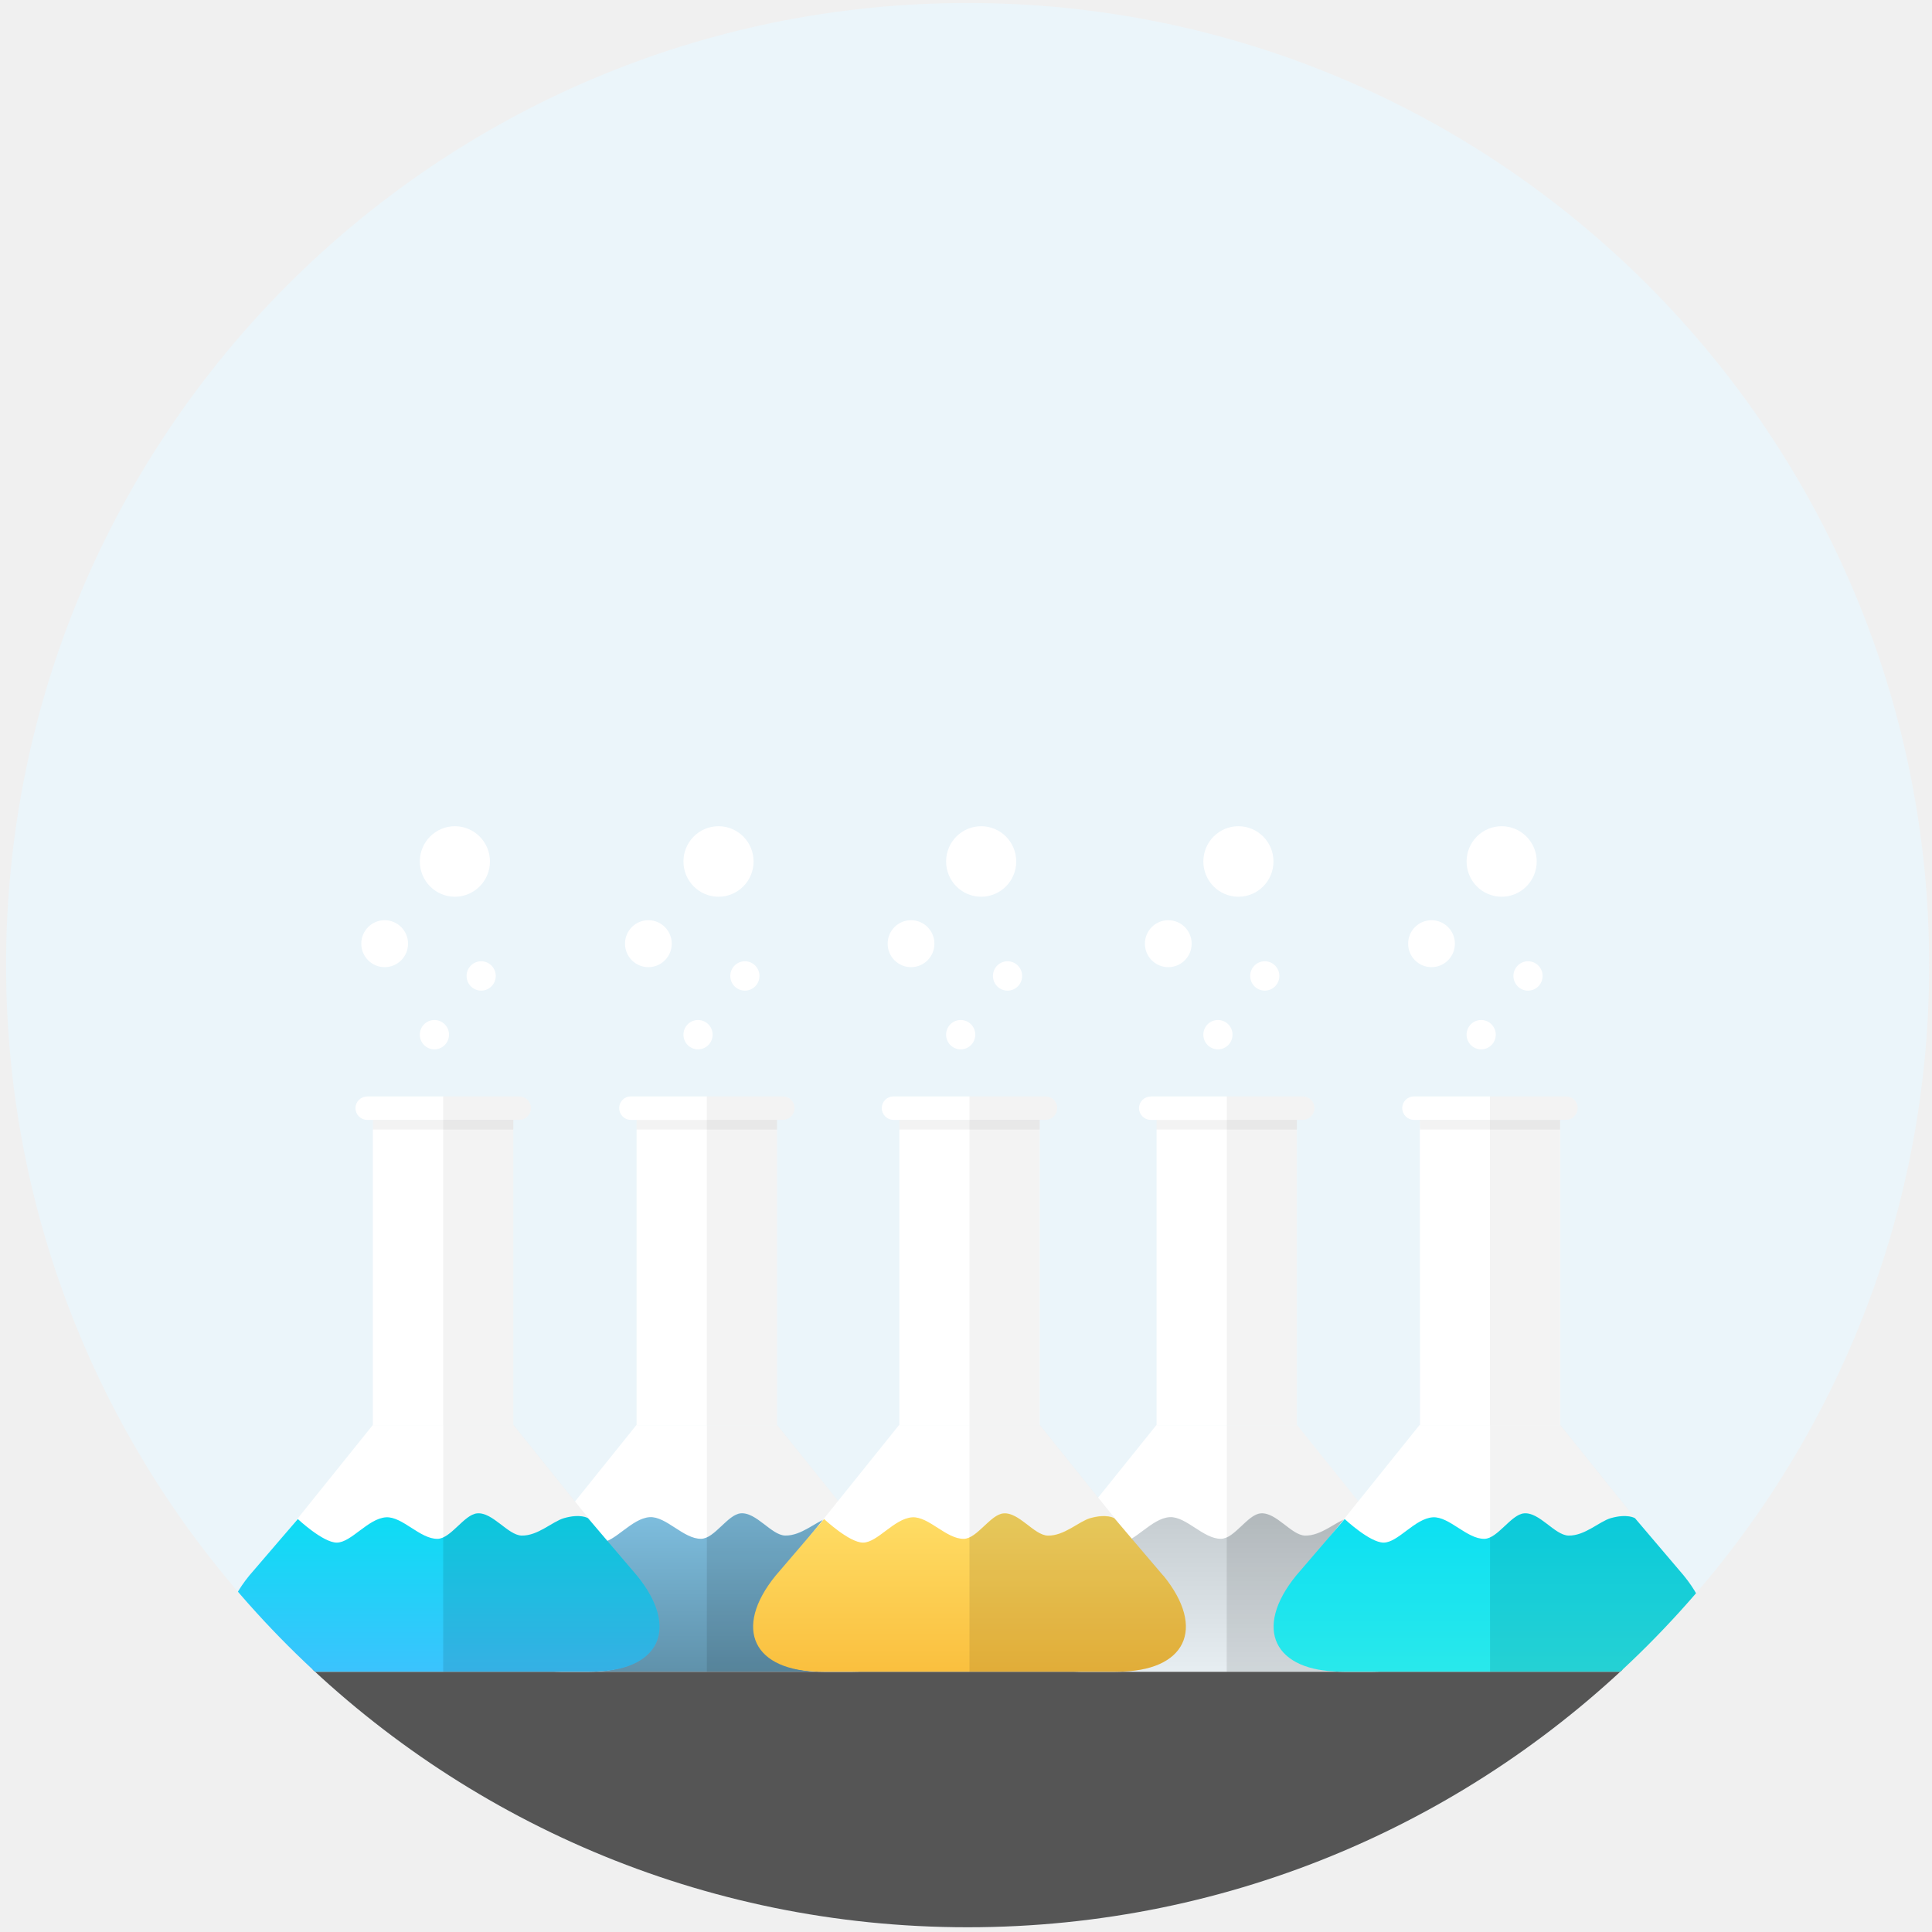
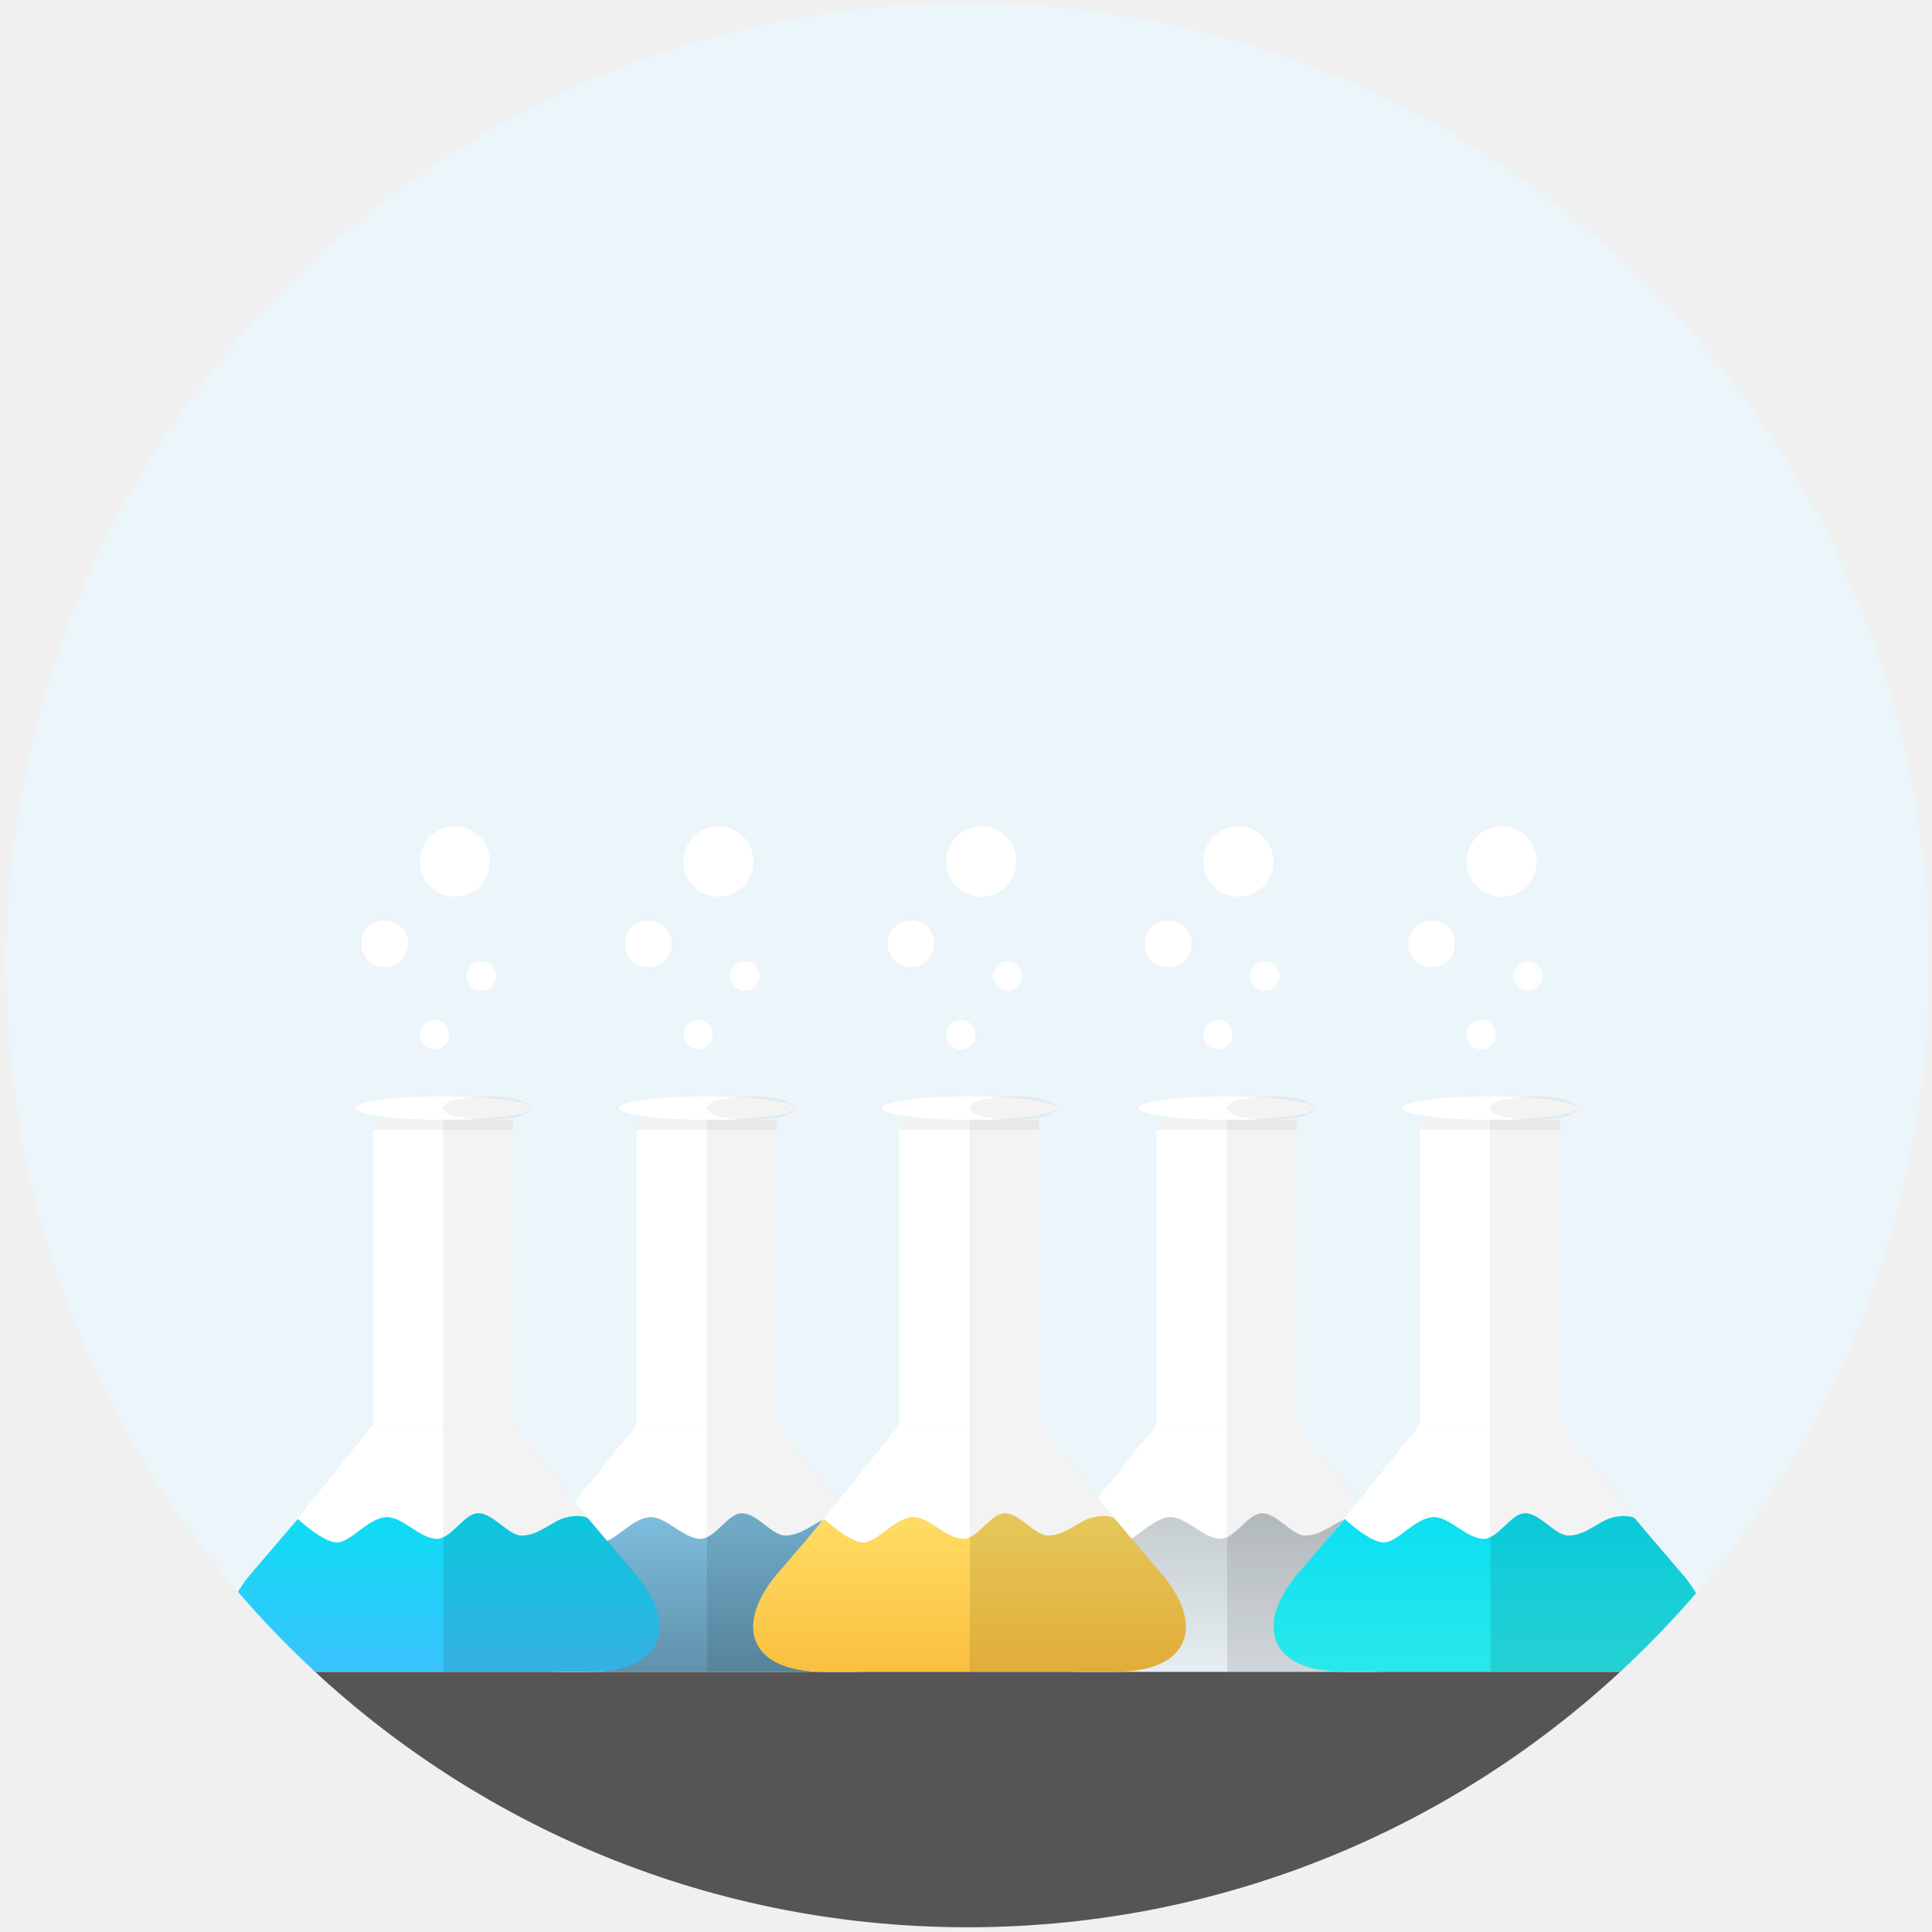
<svg xmlns="http://www.w3.org/2000/svg" xmlns:xlink="http://www.w3.org/1999/xlink" viewBox="0 0 200 200">
  <defs>
-     <ellipse id="path-1" cx="100.17" cy="99.91" rx="99.54" ry="99.6" />
+     <ellipse id="path-1" cx="100.17" cy="100.27" rx="99.54" ry="99.6" />
    <linearGradient id="linearGradient-3" x1="37.58%" x2="37.58%" y1="-6.25%" y2="118.85%">
      <stop stop-color="#80C1E2" offset="0%" />
      <stop stop-color="#5A89A1" offset="100%" />
    </linearGradient>
    <linearGradient id="linearGradient-4" x1="37.58%" x2="37.58%" y1="118.85%" y2="-6.25%">
      <stop stop-color="#EDF4F8" offset="0%" />
      <stop stop-color="#C3CACE" offset="100%" />
    </linearGradient>
    <linearGradient id="linearGradient-5" x1="37.58%" x2="37.58%" y1="-6.25%" y2="118.85%">
      <stop stop-color="#09DFF3" offset="0%" />
      <stop stop-color="#44BEFF" offset="100%" />
    </linearGradient>
    <linearGradient id="linearGradient-6" x1="37.58%" x2="37.58%" y1="118.85%" y2="-6.25%">
      <stop stop-color="#F9BA37" offset="0%" />
      <stop stop-color="#FFDF68" offset="100%" />
    </linearGradient>
    <linearGradient id="linearGradient-7" x1="37.58%" x2="37.58%" y1="-6.25%" y2="118.85%">
      <stop stop-color="#09DFF3" offset="0%" />
      <stop stop-color="#2FEAE9" offset="100%" />
    </linearGradient>
  </defs>
-   <g fill="none" fill-rule="evenodd">
-     <g>
-       <g>
-         <mask id="mask-2" fill="#fff">
-           <use xlink:href="#path-1" />
-         </mask>
-         <use fill="#EBF5FA" xlink:href="#path-1" />
-         <path fill="#555" d="M.63 172.84H199.7v26.68H.64z" mask="url(#mask-2)" />
-         <g mask="url(#mask-2)">
-           <g transform="translate(23 85)">
-             <g>
-               <path fill="#FFF" d="M42.9 30.92h14.54v31.6H42.9z" />
-               <path fill="#000" fill-opacity=".05" d="M50.17 30.92h7.26v31.6h-7.26z" />
-               <path fill="#FFF" d="M41.1 29.7c0-.66.53-1.2 1.2-1.2h15.73c.68 0 1.22.53 1.22 1.2 0 .68-.54 1.23-1.22 1.23H42.3c-.66 0-1.2-.54-1.2-1.22z" />
-               <path fill="#000" fill-opacity=".05" d="M50.17 28.5h7.86c.67 0 1.22.53 1.22 1.2 0 .68-.54 1.23-1.22 1.23h-7.86V28.5z" />
-               <path fill="#FFF" d="M42.88 62.53h14.58L70 78.13c4.4 5.48 2.27 9.93-4.78 9.93h-30.1c-7.05 0-9.2-4.45-4.77-9.94l12.53-15.6z" />
-               <path fill="#000" fill-opacity=".05" d="M50.17 62.53h7.3L70 78.13c4.4 5.48 2.3 9.93-4.72 9.93h-15.1V62.53z" />
-               <path fill="url(#linearGradient-3)" d="M42.47 49.62c4.46 5.5 2.32 9.93-4.78 9.93H7.1c-7.1 0-9.23-4.44-4.77-9.93l5.03-5.87s2.6 2.43 4.03 2.43c1.48 0 3.22-2.5 5.1-2.62 1.7-.1 3.5 2.27 5.32 2.24 1.38-.02 2.76-2.53 4.1-2.64 1.62-.13 3.17 2.27 4.6 2.3 1.68.04 3.18-1.45 4.37-1.8 1.73-.5 2.5 0 2.5 0l5.07 5.96z" transform="translate(27.771 28.495)" />
-               <path fill="#000" fill-opacity=".1" d="M65.46 88.05c7.1 0 9.24-4.45 4.78-9.94l-5.06-5.93s-.78-.5-2.52 0c-1.18.34-2.7 1.83-4.38 1.8-1.42-.04-2.97-2.45-4.58-2.3-1.16.08-2.34 1.95-3.53 2.5v13.88h15.3z" />
+   <g id="Design-Sprint" fill="none" fill-rule="evenodd">
+     <g id="Work---Product-Development-Copy-3">
+       <g id="explore">
+         <g transform="translate(0 -.36)">
+           <mask id="mask-2" fill="#fff">
+             <use xlink:href="#path-1" />
+           </mask>
+           <use id="Mask" fill="#EBF5FA" xlink:href="#path-1" />
+           <path id="Rectangle-124" fill="#555" d="M.63 173.2H199.7v26.68H.64z" mask="url(#mask-2)" />
+           <g id="Group-Copy-20" mask="url(#mask-2)">
+             <g transform="translate(23.476 84.895)">
+               <g id="Group" transform="translate(27.294)">
+                 <g id="Group-Copy-18" transform="translate(0 28.96)">
+                   <path id="Rectangle-11-Copy-26" fill="#FFF" d="M15.13 2.43h14.53v31.6H15.13z" />
+                   <path id="Rectangle-11-Copy-25" fill="#000" fill-opacity=".05" d="M22.4 2.43h7.26v31.6H22.4z" />
+                   <rect id="Rectangle-12-Copy-24" width="18.16" height="2.43" x="13.32" fill="#FFF" rx="40" />
+                   <rect id="Rectangle-12-Copy-25" width="9.08" height="2.43" x="22.4" fill="#000" fill-opacity=".05" rx="40" />
+                   <path id="Rectangle-13-Copy-28" fill="#FFF" d="M15.1 34.04h14.6l12.5 15.58c4.42 5.5 2.28 9.95-4.77 9.95H7.35c-7.06 0-9.2-4.45-4.77-9.95L15.1 34.04z" />
+                   <path id="Rectangle-13-Copy-29" fill="#000" fill-opacity=".05" d="M22.4 34.04h7.3l12.53 15.6c4.4 5.48 2.3 9.93-4.72 9.93H22.4V34.04z" />
+                   <path id="Rectangle-13-Copy-30" fill="url(#linearGradient-3)" d="M42.47 49.62c4.46 5.5 2.32 9.93-4.78 9.93H7.1c-7.1 0-9.23-4.44-4.77-9.93l5.03-5.87s2.6 2.43 4.03 2.43c1.46 0 3.2-2.5 5.1-2.62 1.7-.1 3.5 2.27 5.3 2.24 1.4-.02 2.76-2.53 4.1-2.64 1.62-.13 3.17 2.27 4.6 2.3 1.7.04 3.2-1.45 4.37-1.8 1.73-.5 2.5 0 2.5 0l5.07 5.96z" />
+                   <path id="Rectangle-13-Copy-31" fill="#000" fill-opacity=".1" d="M37.7 59.55c7.1 0 9.23-4.44 4.77-9.93l-5.06-5.95s-.75-.5-2.5 0c-1.2.34-2.7 1.83-4.4 1.8-1.4-.04-2.94-2.44-4.56-2.3-1.15.1-2.33 1.96-3.52 2.5v13.88h15.3z" />
+                 </g>
+                 <ellipse id="Oval-94-Copy-18" cx="16.35" cy="13.16" fill="#FFF" rx="2.42" ry="2.43" />
+                 <ellipse id="Oval-95-Copy-18" cx="26.33" cy="16.5" fill="#FFF" rx="1.51" ry="1.52" />
+                 <ellipse id="Oval-96-Copy-33" cx="21.49" cy="22.58" fill="#FFF" rx="1.51" ry="1.52" />
+                 <ellipse id="Oval-96-Copy-34" cx="23.61" cy="4.65" fill="#FFF" rx="3.63" ry="3.65" />
+               </g>
+               <g id="Group-Copy-19" transform="translate(81.114 1)">
+                 <g id="Group-Copy-18" transform="translate(0 27.96)">
+                   <path id="Rectangle-11-Copy-26" fill="#FFF" d="M15.13 2.43h14.53v31.6H15.13z" />
+                   <path id="Rectangle-11-Copy-25" fill="#000" fill-opacity=".05" d="M22.4 2.43h7.26v31.6H22.4z" />
+                   <rect id="Rectangle-12-Copy-24" width="18.16" height="2.43" x="13.32" fill="#FFF" rx="40" />
+                   <rect id="Rectangle-12-Copy-25" width="9.08" height="2.43" x="22.4" fill="#000" fill-opacity=".05" rx="40" />
+                   <path id="Rectangle-13-Copy-28" fill="#FFF" d="M15.1 34.04h14.6l12.5 15.58c4.42 5.5 2.28 9.95-4.77 9.95H7.35c-7.06 0-9.2-4.45-4.77-9.95L15.1 34.04z" />
+                   <path id="Rectangle-13-Copy-29" fill="#000" fill-opacity=".05" d="M22.4 34.04h7.3l12.53 15.6c4.4 5.48 2.3 9.93-4.72 9.93H22.4V34.04z" />
+                   <path id="Rectangle-13-Copy-30" fill="url(#linearGradient-4)" d="M42.47 49.62c4.46 5.5 2.32 9.93-4.78 9.93H7.1c-7.1 0-9.23-4.44-4.77-9.93l5.03-5.87s2.6 2.43 4.03 2.43c1.46 0 3.2-2.5 5.1-2.62 1.7-.1 3.5 2.27 5.3 2.24 1.4-.02 2.76-2.53 4.1-2.64 1.62-.13 3.17 2.27 4.6 2.3 1.7.04 3.2-1.45 4.37-1.8 1.73-.5 2.5 0 2.5 0l5.07 5.96z" />
+                   <path id="Rectangle-13-Copy-31" fill="#000" fill-opacity=".1" d="M37.7 59.55c7.1 0 9.23-4.44 4.77-9.93l-5.06-5.95s-.75-.5-2.5 0c-1.2.34-2.7 1.83-4.4 1.8-1.4-.04-2.94-2.44-4.56-2.3-1.15.1-2.33 1.96-3.52 2.5v13.88h15.3z" />
+                 </g>
+                 <ellipse id="Oval-94-Copy-18" cx="16.35" cy="12.16" fill="#FFF" rx="2.42" ry="2.43" />
+                 <ellipse id="Oval-95-Copy-18" cx="26.33" cy="15.5" fill="#FFF" rx="1.51" ry="1.52" />
+                 <ellipse id="Oval-96-Copy-33" cx="21.49" cy="21.58" fill="#FFF" rx="1.51" ry="1.52" />
+                 <ellipse id="Oval-96-Copy-34" cx="23.61" cy="3.65" fill="#FFF" rx="3.63" ry="3.65" />
+               </g>
+               <g id="Group" transform="translate(0 28.96)">
+                 <path id="Rectangle-11-Copy-26" fill="#FFF" d="M15.13 2.43h14.53v31.6H15.13z" />
+                 <path id="Rectangle-11-Copy-25" fill="#000" fill-opacity=".05" d="M22.4 2.43h7.26v31.6H22.4z" />
+                 <rect id="Rectangle-12-Copy-24" width="18.16" height="2.43" x="13.32" fill="#FFF" rx="40" />
+                 <rect id="Rectangle-12-Copy-25" width="9.08" height="2.43" x="22.4" fill="#000" fill-opacity=".05" rx="40" />
+                 <path id="Rectangle-13-Copy-28" fill="#FFF" d="M15.1 34.04h14.6l12.5 15.58c4.42 5.5 2.28 9.95-4.77 9.95H7.35c-7.06 0-9.2-4.45-4.77-9.95L15.1 34.04z" />
+                 <path id="Rectangle-13-Copy-29" fill="#000" fill-opacity=".05" d="M22.4 34.04h7.3l12.53 15.6c4.4 5.48 2.3 9.93-4.72 9.93H22.4V34.04z" />
+                 <path id="Rectangle-13-Copy-30" fill="url(#linearGradient-5)" d="M42.47 49.62c4.46 5.5 2.32 9.93-4.78 9.93H7.1c-7.1 0-9.23-4.44-4.77-9.93l5.03-5.87s2.6 2.43 4.03 2.43c1.46 0 3.2-2.5 5.1-2.62 1.7-.1 3.5 2.27 5.3 2.24 1.4-.02 2.76-2.53 4.1-2.64 1.62-.13 3.17 2.27 4.6 2.3 1.7.04 3.2-1.45 4.37-1.8 1.73-.5 2.5 0 2.5 0l5.07 5.96z" />
+                 <path id="Rectangle-13-Copy-31" fill="#000" fill-opacity=".1" d="M37.7 59.55c7.1 0 9.23-4.44 4.77-9.93l-5.06-5.95s-.75-.5-2.5 0c-1.2.34-2.7 1.83-4.4 1.8-1.4-.04-2.94-2.44-4.56-2.3-1.15.1-2.33 1.96-3.52 2.5v13.88h15.3z" />
+               </g>
+               <ellipse id="Oval-94-Copy-15" cx="16.35" cy="13.16" fill="#FFF" rx="2.42" ry="2.43" />
+               <ellipse id="Oval-95-Copy-15" cx="26.33" cy="16.5" fill="#FFF" rx="1.51" ry="1.52" />
+               <ellipse id="Oval-96-Copy-27" cx="21.49" cy="22.58" fill="#FFF" rx="1.51" ry="1.52" />
+               <ellipse id="Oval-96-Copy-28" cx="23.61" cy="4.65" fill="#FFF" rx="3.63" ry="3.65" />
+               <g id="Group" transform="translate(54.486 28.96)">
+                 <path id="Rectangle-11-Copy-26" fill="#FFF" d="M15.13 2.43h14.53v31.6H15.13z" />
+                 <path id="Rectangle-11-Copy-25" fill="#000" fill-opacity=".05" d="M22.4 2.43h7.26v31.6H22.4z" />
+                 <rect id="Rectangle-12-Copy-24" width="18.16" height="2.43" x="13.32" fill="#FFF" rx="40" />
+                 <rect id="Rectangle-12-Copy-25" width="9.08" height="2.43" x="22.4" fill="#000" fill-opacity=".05" rx="40" />
+                 <path id="Rectangle-13-Copy-28" fill="#FFF" d="M15.1 34.04h14.6l12.5 15.58c4.42 5.5 2.28 9.95-4.77 9.95H7.35c-7.06 0-9.2-4.45-4.77-9.95L15.1 34.04z" />
+                 <path id="Rectangle-13-Copy-29" fill="#000" fill-opacity=".05" d="M22.4 34.04h7.3l12.53 15.6c4.4 5.48 2.3 9.93-4.72 9.93H22.4V34.04z" />
+                 <path id="Rectangle-13-Copy-30" fill="url(#linearGradient-6)" d="M42.47 49.62c4.46 5.5 2.32 9.93-4.78 9.93H7.1c-7.1 0-9.23-4.44-4.77-9.93l5.03-5.87s2.6 2.43 4.03 2.43c1.46 0 3.2-2.5 5.1-2.62 1.7-.1 3.5 2.27 5.3 2.24 1.4-.02 2.76-2.53 4.1-2.64 1.62-.13 3.17 2.27 4.6 2.3 1.7.04 3.2-1.45 4.37-1.8 1.73-.5 2.5 0 2.5 0l5.07 5.96z" />
+                 <path id="Rectangle-13-Copy-31" fill="#000" fill-opacity=".1" d="M37.7 59.55c7.1 0 9.23-4.44 4.77-9.93l-5.06-5.95s-.75-.5-2.5 0c-1.2.34-2.7 1.83-4.4 1.8-1.4-.04-2.94-2.44-4.56-2.3-1.15.1-2.33 1.96-3.52 2.5v13.88h15.3z" />
+               </g>
+               <ellipse id="Oval-94-Copy-15" cx="70.83" cy="13.16" fill="#FFF" rx="2.42" ry="2.43" />
+               <ellipse id="Oval-95-Copy-15" cx="80.82" cy="16.5" fill="#FFF" rx="1.51" ry="1.52" />
+               <ellipse id="Oval-96-Copy-27" cx="75.98" cy="22.58" fill="#FFF" rx="1.51" ry="1.52" />
+               <ellipse id="Oval-96-Copy-28" cx="78.1" cy="4.65" fill="#FFF" rx="3.63" ry="3.65" />
+               <g id="Group" transform="translate(108.366 28.96)">
+                 <path id="Rectangle-11-Copy-28" fill="#FFF" d="M15.13 2.43h14.53v31.6H15.13z" />
+                 <path id="Rectangle-11-Copy-27" fill="#000" fill-opacity=".05" d="M22.4 2.43h7.26v31.6H22.4z" />
+                 <rect id="Rectangle-12-Copy-26" width="18.16" height="2.43" x="13.32" fill="#FFF" rx="40" />
+                 <rect id="Rectangle-12-Copy-27" width="9.08" height="2.43" x="22.4" fill="#000" fill-opacity=".05" rx="40" />
+                 <path id="Rectangle-13-Copy-32" fill="#FFF" d="M15.1 34.04h14.6l12.5 15.58c4.42 5.5 2.28 9.95-4.77 9.95H7.35c-7.06 0-9.2-4.45-4.77-9.95L15.1 34.04z" />
+                 <path id="Rectangle-13-Copy-33" fill="#000" fill-opacity=".05" d="M22.4 34.04h7.3l12.53 15.6c4.4 5.48 2.3 9.93-4.72 9.93H22.4V34.04z" />
+                 <path id="Rectangle-13-Copy-34" fill="url(#linearGradient-7)" d="M42.47 49.62c4.46 5.5 2.32 9.93-4.78 9.93H7.1c-7.1 0-9.23-4.44-4.77-9.93l5.03-5.87s2.6 2.43 4.03 2.43c1.46 0 3.2-2.5 5.1-2.62 1.7-.1 3.5 2.27 5.3 2.24 1.4-.02 2.76-2.53 4.1-2.64 1.62-.13 3.17 2.27 4.6 2.3 1.7.04 3.2-1.45 4.37-1.8 1.73-.5 2.5 0 2.5 0l5.07 5.96z" />
+                 <path id="Rectangle-13-Copy-35" fill="#000" fill-opacity=".1" d="M37.7 59.55c7.1 0 9.23-4.44 4.77-9.93l-5.06-5.95s-.75-.5-2.5 0c-1.2.34-2.7 1.83-4.4 1.8-1.4-.04-2.94-2.44-4.56-2.3-1.15.1-2.33 1.96-3.52 2.5v13.88h15.3z" />
+               </g>
+               <ellipse id="Oval-94-Copy-16" cx="124.71" cy="13.16" fill="#FFF" rx="2.42" ry="2.43" />
+               <ellipse id="Oval-95-Copy-16" cx="134.7" cy="16.5" fill="#FFF" rx="1.51" ry="1.52" />
+               <ellipse id="Oval-96-Copy-29" cx="129.86" cy="22.58" fill="#FFF" rx="1.51" ry="1.52" />
+               <ellipse id="Oval-96-Copy-30" cx="131.98" cy="4.65" fill="#FFF" rx="3.63" ry="3.65" />
            </g>
-             <ellipse cx="44.12" cy="12.69" fill="#FFF" rx="2.42" ry="2.43" />
-             <ellipse cx="54.11" cy="16.03" fill="#FFF" rx="1.51" ry="1.52" />
-             <ellipse cx="49.26" cy="22.11" fill="#FFF" rx="1.51" ry="1.52" />
-             <ellipse cx="51.38" cy="4.18" fill="#FFF" rx="3.63" ry="3.65" />
-             <g>
-               <path fill="#FFF" d="M96.73 30.92h14.53v31.6H96.73z" />
-               <path fill="#000" fill-opacity=".05" d="M104 30.92h7.25v31.6H104z" />
-               <path fill="#FFF" d="M96.13 28.5h15.72c.68 0 1.22.53 1.22 1.2 0 .68-.54 1.23-1.22 1.23H96.13c-.67 0-1.22-.54-1.22-1.22 0-.66.55-1.2 1.23-1.2z" />
-               <path fill="#000" fill-opacity=".05" d="M104 28.5h7.85c.67 0 1.22.53 1.22 1.2 0 .68-.54 1.23-1.22 1.23H104V28.5z" />
-               <path fill="#FFF" d="M96.7 62.53h14.58l12.53 15.6c4.43 5.48 2.3 9.93-4.76 9.93h-30.1c-7.05 0-9.2-4.45-4.77-9.94l12.53-15.6z" />
-               <path fill="#000" fill-opacity=".05" d="M104 62.53h7.28l12.54 15.6c4.4 5.48 2.3 9.93-4.72 9.93H104V62.53z" />
-               <path fill="url(#linearGradient-4)" d="M42.47 49.62c4.46 5.5 2.32 9.93-4.78 9.93H7.1c-7.1 0-9.23-4.44-4.77-9.93l5.03-5.87s2.6 2.43 4.03 2.43c1.48 0 3.22-2.5 5.1-2.62 1.7-.1 3.5 2.27 5.32 2.24 1.38-.02 2.76-2.53 4.1-2.64 1.62-.13 3.17 2.27 4.6 2.3 1.68.04 3.18-1.45 4.37-1.8 1.73-.5 2.5 0 2.5 0l5.07 5.96z" transform="translate(81.591 28.495)" />
-               <path fill="#000" fill-opacity=".1" d="M119.28 88.05c7.1 0 9.24-4.45 4.78-9.94L119 72.18s-.78-.5-2.52 0c-1.18.34-2.7 1.83-4.38 1.8-1.42-.04-2.97-2.45-4.58-2.3-1.16.08-2.34 1.95-3.53 2.5v13.88h15.28z" />
-             </g>
-             <ellipse cx="97.94" cy="12.69" fill="#FFF" rx="2.42" ry="2.43" />
-             <ellipse cx="107.93" cy="16.03" fill="#FFF" rx="1.51" ry="1.52" />
-             <ellipse cx="103.08" cy="22.11" fill="#FFF" rx="1.51" ry="1.52" />
-             <ellipse cx="105.2" cy="4.18" fill="#FFF" rx="3.63" ry="3.65" />
-             <path fill="#FFF" d="M15.6 30.93h14.54v31.6H15.6z" />
-             <path fill="#000" fill-opacity=".05" d="M22.88 30.93h7.26v31.6h-7.26z" />
-             <path fill="#FFF" d="M15.02 28.5h15.72c.67 0 1.22.53 1.22 1.2 0 .68-.55 1.23-1.22 1.23H15.02c-.68 0-1.22-.54-1.22-1.22 0-.66.54-1.2 1.22-1.2z" />
-             <path fill="#000" fill-opacity=".05" d="M22.88 28.5h7.85c.68 0 1.23.53 1.23 1.2 0 .68-.54 1.23-1.23 1.23h-7.85V28.5z" />
-             <path fill="#FFF" d="M15.6 62.53h14.57l12.53 15.6c4.4 5.48 2.28 9.93-4.77 9.93H7.83c-7.06 0-9.2-4.45-4.78-9.94l12.54-15.6z" />
-             <path fill="#000" fill-opacity=".05" d="M22.88 62.53h7.3l12.53 15.6c4.42 5.48 2.3 9.93-4.72 9.93h-15.1V62.53z" />
-             <path fill="url(#linearGradient-5)" d="M42.94 78.1c4.47 5.5 2.33 9.95-4.78 9.95H7.6c-7.12 0-9.26-4.45-4.8-9.94l5.03-5.86s2.6 2.44 4.03 2.44c1.5 0 3.24-2.5 5.1-2.62 1.7-.1 3.52 2.26 5.34 2.23 1.38-.03 2.76-2.53 4.1-2.64 1.6-.14 3.17 2.26 4.6 2.3 1.68.04 3.18-1.45 4.37-1.8 1.73-.5 2.5 0 2.5 0l5.07 5.95z" />
-             <path fill="#000" fill-opacity=".1" d="M38.16 88.05c7.1 0 9.25-4.45 4.78-9.94l-5.06-5.93s-.78-.5-2.5 0c-1.2.34-2.7 1.83-4.4 1.8-1.4-.05-2.97-2.45-4.58-2.3-1.15.08-2.34 1.95-3.52 2.48v13.9h15.28z" />
-             <ellipse cx="16.82" cy="12.69" fill="#FFF" rx="2.42" ry="2.43" />
-             <ellipse cx="26.81" cy="16.03" fill="#FFF" rx="1.51" ry="1.52" />
-             <ellipse cx="21.97" cy="22.11" fill="#FFF" rx="1.51" ry="1.52" />
-             <ellipse cx="24.09" cy="4.18" fill="#FFF" rx="3.63" ry="3.65" />
-             <path fill="#FFF" d="M70.1 30.93h14.53v31.6H70.1z" />
-             <path fill="#000" fill-opacity=".05" d="M77.36 30.93h7.26v31.6h-7.26z" />
-             <path fill="#FFF" d="M68.28 29.7c0-.66.54-1.2 1.22-1.2h15.72c.68 0 1.22.53 1.22 1.2 0 .68-.54 1.23-1.22 1.23H69.5c-.67 0-1.22-.54-1.22-1.22z" />
-             <path fill="#000" fill-opacity=".05" d="M77.36 28.5h7.86c.67 0 1.22.53 1.22 1.2 0 .68-.54 1.23-1.22 1.23h-7.86V28.5z" />
-             <path fill="#FFF" d="M70.07 62.53h14.58l12.53 15.6c4.42 5.48 2.28 9.93-4.76 9.93h-30.1c-7.06 0-9.2-4.45-4.78-9.94l12.53-15.6z" />
-             <path fill="#000" fill-opacity=".05" d="M77.36 62.53h7.3l12.53 15.6c4.4 5.48 2.3 9.93-4.73 9.93h-15.1V62.53z" />
-             <path fill="url(#linearGradient-6)" d="M97.43 78.1c4.47 5.5 2.32 9.95-4.78 9.95H62.07c-7.1 0-9.24-4.45-4.78-9.94l5.02-5.86s2.6 2.44 4.03 2.44c1.5 0 3.23-2.5 5.1-2.62 1.7-.1 3.52 2.26 5.34 2.23 1.36-.03 2.75-2.53 4.1-2.64 1.6-.14 3.15 2.26 4.58 2.3 1.7.04 3.2-1.45 4.37-1.8 1.74-.5 2.52 0 2.52 0l5.06 5.95z" />
-             <path fill="#000" fill-opacity=".1" d="M92.65 88.05c7.1 0 9.25-4.45 4.78-9.94l-5.06-5.93s-.78-.5-2.52 0c-1.18.34-2.68 1.83-4.37 1.8-1.43-.05-2.98-2.45-4.6-2.3-1.15.08-2.33 1.95-3.52 2.48v13.9h15.3z" />
-             <ellipse cx="71.31" cy="12.69" fill="#FFF" rx="2.42" ry="2.43" />
-             <ellipse cx="81.3" cy="16.03" fill="#FFF" rx="1.51" ry="1.52" />
-             <ellipse cx="76.45" cy="22.11" fill="#FFF" rx="1.51" ry="1.52" />
-             <ellipse cx="78.57" cy="4.18" fill="#FFF" rx="3.63" ry="3.65" />
-             <path fill="#FFF" d="M123.98 30.93h14.53v31.6H124z" />
-             <path fill="#000" fill-opacity=".05" d="M131.24 30.93h7.26v31.6h-7.26z" />
-             <path fill="#FFF" d="M122.16 29.7c0-.66.54-1.2 1.22-1.2h15.72c.68 0 1.22.53 1.22 1.2 0 .68-.54 1.23-1.22 1.23h-15.72c-.67 0-1.22-.54-1.22-1.22z" />
-             <path fill="#000" fill-opacity=".05" d="M131.24 28.5h7.86c.67 0 1.22.53 1.22 1.2 0 .68-.54 1.23-1.22 1.23h-7.86V28.5z" />
-             <path fill="#FFF" d="M123.95 62.53h14.58l12.53 15.6c4.42 5.48 2.28 9.93-4.76 9.93h-30.1c-7.06 0-9.2-4.45-4.78-9.94l12.53-15.6z" />
-             <path fill="#000" fill-opacity=".05" d="M131.24 62.53h7.3l12.53 15.6c4.4 5.48 2.3 9.93-4.72 9.93h-15.1V62.53z" />
-             <path fill="url(#linearGradient-7)" d="M151.3 78.1c4.48 5.5 2.33 9.95-4.77 9.95h-30.58c-7.1 0-9.24-4.45-4.78-9.94l5.03-5.86s2.6 2.44 4.03 2.44c1.5 0 3.23-2.5 5.1-2.62 1.7-.1 3.52 2.26 5.34 2.23 1.37-.03 2.76-2.53 4.1-2.64 1.6-.14 3.16 2.26 4.6 2.3 1.68.04 3.18-1.45 4.36-1.8 1.74-.5 2.52 0 2.52 0l5.06 5.95z" />
-             <path fill="#000" fill-opacity=".1" d="M146.53 88.05c7.1 0 9.25-4.45 4.78-9.94l-5.05-5.93s-.78-.5-2.52 0c-1.18.34-2.68 1.83-4.37 1.8-1.43-.05-2.98-2.45-4.6-2.3-1.15.08-2.33 1.95-3.52 2.48v13.9h15.3z" />
-             <ellipse cx="125.19" cy="12.69" fill="#FFF" rx="2.42" ry="2.43" />
-             <ellipse cx="135.18" cy="16.03" fill="#FFF" rx="1.51" ry="1.52" />
-             <ellipse cx="130.33" cy="22.11" fill="#FFF" rx="1.51" ry="1.52" />
-             <ellipse cx="132.45" cy="4.18" fill="#FFF" rx="3.63" ry="3.65" />
-             <path fill="#000" fill-opacity=".05" d="M15.6 30.93h14.54v1H15.6zM42.9 30.93h14.54v1H42.9zM70.1 30.93h14.53v1H70.1zM96.73 30.93h14.53v1H96.73zM123.98 30.93h14.53v1H124z" />
          </g>
        </g>
+         <path id="Path-763" fill="#000" fill-opacity=".05" d="M38.63 115.92v1.04H53.1v-1.04H38.63z" />
+         <path id="Path-763-Copy" fill="#000" fill-opacity=".05" d="M65.9 115.92v1.04h14.48v-1.04H65.9z" />
+         <path id="Path-763-Copy-2" fill="#000" fill-opacity=".05" d="M93.1 115.92v1.04h14.48v-1.04H93.1z" />
+         <path id="Path-763-Copy-3" fill="#000" fill-opacity=".05" d="M119.74 115.92v1.04h14.48v-1.04h-14.48z" />
+         <path id="Path-763-Copy-4" fill="#000" fill-opacity=".05" d="M147 115.92v1.04h14.48v-1.04H147z" />
      </g>
    </g>
  </g>
</svg>
